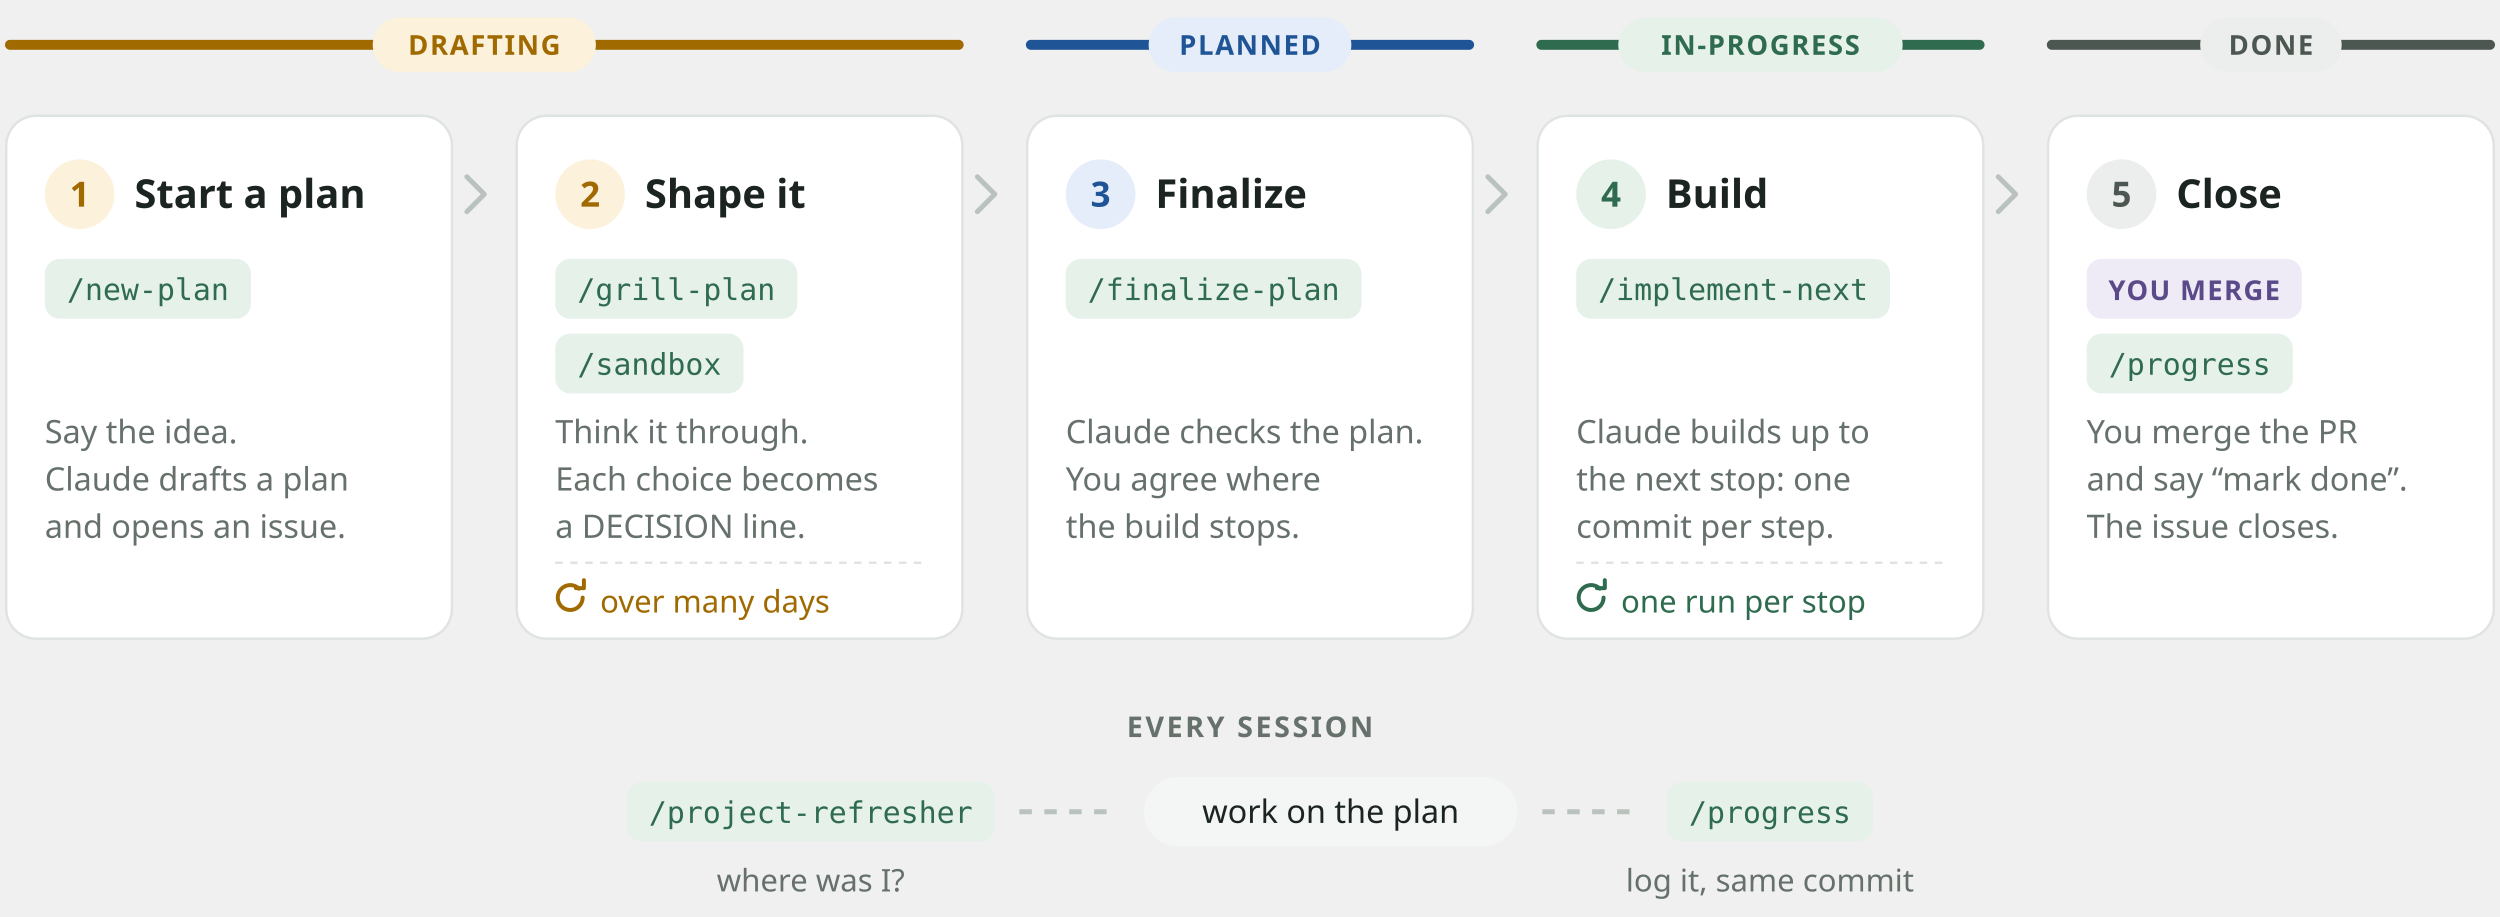
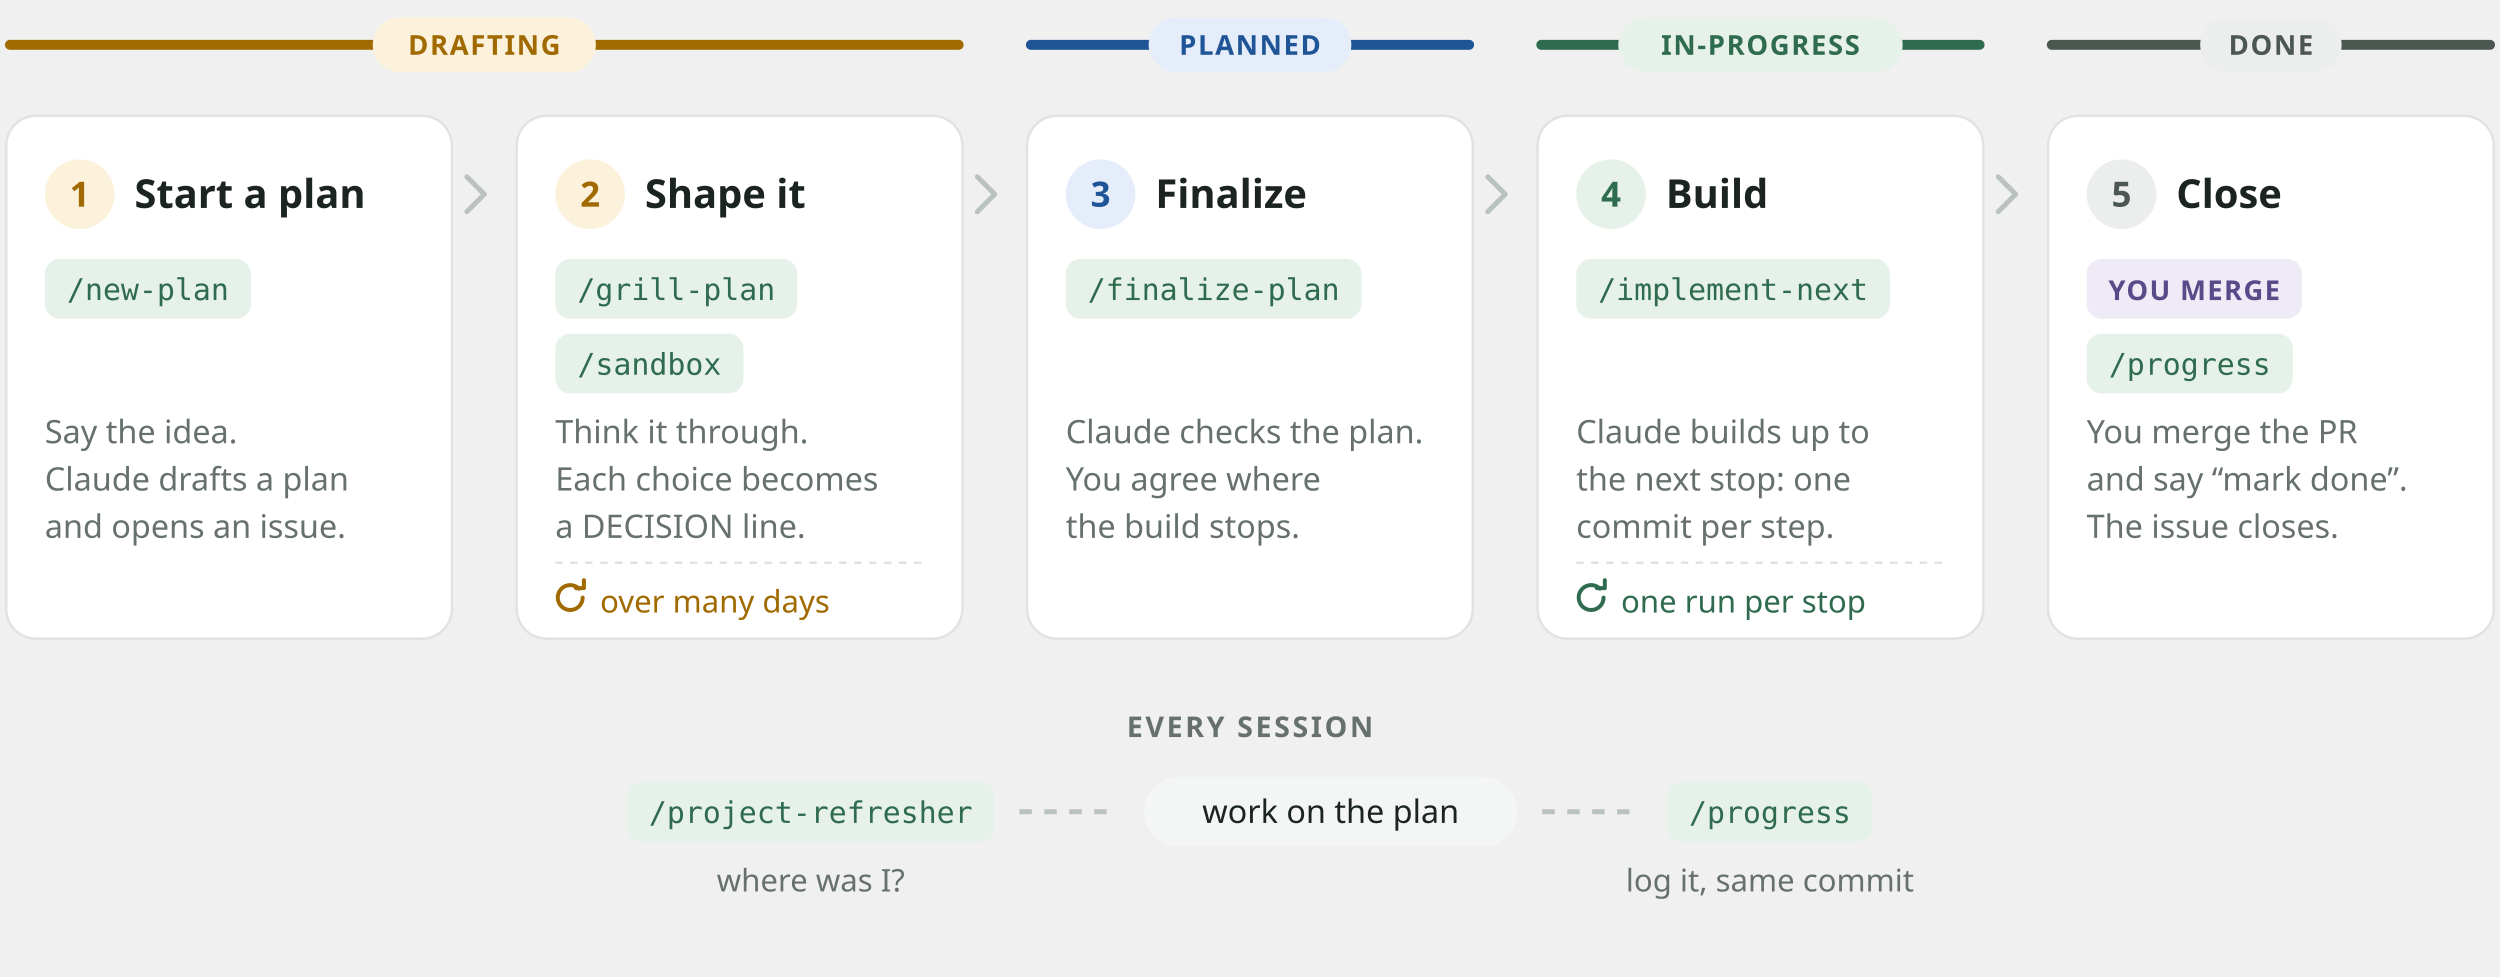
- <svg xmlns="http://www.w3.org/2000/svg" viewBox="-2 -2 1004 368" width="1004" height="368" role="img" aria-label="The life of a task: start a plan, shape it, finalize it, build it in runs, close it.">
+ <svg xmlns="http://www.w3.org/2000/svg" viewBox="-2 -2 1004 392" width="1004" height="392" role="img" aria-label="The life of a task: start a plan, shape it, finalize it, build it in runs, close it.">
  <rect x="0" y="14" width="385" height="4" rx="2" fill="#a06a00" />
  <rect x="147.7" y="5" width="89.6" height="22" rx="11" fill="#fcf2dc" />
  <text x="192.5" y="20" font-family="-apple-system, BlinkMacSystemFont, 'Segoe UI', 'Noto Sans', Helvetica, Arial, sans-serif" font-size="11" font-weight="600" fill="#a06a00" text-anchor="middle" letter-spacing=".06em">DRAFTING</text>
  <rect x="410" y="14" width="180" height="4" rx="2" fill="#1f5596" />
  <rect x="459.3" y="5" width="81.4" height="22" rx="11" fill="#e4edf9" />
  <text x="500.0" y="20" font-family="-apple-system, BlinkMacSystemFont, 'Segoe UI', 'Noto Sans', Helvetica, Arial, sans-serif" font-size="11" font-weight="600" fill="#1f5596" text-anchor="middle" letter-spacing=".06em">PLANNED</text>
  <rect x="615" y="14" width="180" height="4" rx="2" fill="#2f6b4f" />
  <rect x="647.9" y="5" width="114.2" height="22" rx="11" fill="#e6f1ea" />
  <text x="705.0" y="20" font-family="-apple-system, BlinkMacSystemFont, 'Segoe UI', 'Noto Sans', Helvetica, Arial, sans-serif" font-size="11" font-weight="600" fill="#2f6b4f" text-anchor="middle" letter-spacing=".06em">IN-PROGRESS</text>
  <rect x="820" y="14" width="180" height="4" rx="2" fill="#4c5752" />
  <rect x="881.6" y="5" width="56.8" height="22" rx="11" fill="#eceeed" />
  <text x="910.0" y="20" font-family="-apple-system, BlinkMacSystemFont, 'Segoe UI', 'Noto Sans', Helvetica, Arial, sans-serif" font-size="11" font-weight="600" fill="#4c5752" text-anchor="middle" letter-spacing=".06em">DONE</text>
  <rect x="0.5" y="44.5" width="179" height="210" rx="12" fill="#ffffff" stroke="#dfe4e1" />
  <circle cx="30" cy="76" r="14" fill="#fcf2dc" />
  <text x="30" y="81" font-family="-apple-system, BlinkMacSystemFont, 'Segoe UI', 'Noto Sans', Helvetica, Arial, sans-serif" font-size="14" font-weight="600" fill="#a06a00" text-anchor="middle">1</text>
  <text x="52" y="81.5" font-family="-apple-system, BlinkMacSystemFont, 'Segoe UI', 'Noto Sans', Helvetica, Arial, sans-serif" font-size="16" font-weight="600" fill="#1b2420" text-anchor="start">Start a plan</text>
  <rect x="16" y="102" width="82.8" height="24" rx="6" fill="#e6f1ea" />
  <text x="57.4" y="118.5" font-family="ui-monospace, SFMono-Regular, Menlo, Consolas, monospace" font-size="12" font-weight="500" fill="#2f6b4f" text-anchor="middle">/new-plan</text>
  <text x="16" y="176" font-family="-apple-system, BlinkMacSystemFont, 'Segoe UI', 'Noto Sans', Helvetica, Arial, sans-serif" font-size="13" font-weight="400" fill="#66716b" text-anchor="start">Say the idea.</text>
  <text x="16" y="195" font-family="-apple-system, BlinkMacSystemFont, 'Segoe UI', 'Noto Sans', Helvetica, Arial, sans-serif" font-size="13" font-weight="400" fill="#66716b" text-anchor="start">Claude drafts a plan</text>
  <text x="16" y="214" font-family="-apple-system, BlinkMacSystemFont, 'Segoe UI', 'Noto Sans', Helvetica, Arial, sans-serif" font-size="13" font-weight="400" fill="#66716b" text-anchor="start">and opens an issue.</text>
  <rect x="205.5" y="44.5" width="179" height="210" rx="12" fill="#ffffff" stroke="#dfe4e1" />
  <circle cx="235" cy="76" r="14" fill="#fcf2dc" />
  <text x="235" y="81" font-family="-apple-system, BlinkMacSystemFont, 'Segoe UI', 'Noto Sans', Helvetica, Arial, sans-serif" font-size="14" font-weight="600" fill="#a06a00" text-anchor="middle">2</text>
  <text x="257" y="81.5" font-family="-apple-system, BlinkMacSystemFont, 'Segoe UI', 'Noto Sans', Helvetica, Arial, sans-serif" font-size="16" font-weight="600" fill="#1b2420" text-anchor="start">Shape it</text>
  <rect x="221" y="102" width="97.2" height="24" rx="6" fill="#e6f1ea" />
  <text x="269.6" y="118.5" font-family="ui-monospace, SFMono-Regular, Menlo, Consolas, monospace" font-size="12" font-weight="500" fill="#2f6b4f" text-anchor="middle">/grill-plan</text>
  <rect x="221" y="132" width="75.6" height="24" rx="6" fill="#e6f1ea" />
  <text x="258.8" y="148.5" font-family="ui-monospace, SFMono-Regular, Menlo, Consolas, monospace" font-size="12" font-weight="500" fill="#2f6b4f" text-anchor="middle">/sandbox</text>
  <text x="221" y="176" font-family="-apple-system, BlinkMacSystemFont, 'Segoe UI', 'Noto Sans', Helvetica, Arial, sans-serif" font-size="13" font-weight="400" fill="#66716b" text-anchor="start">Think it through.</text>
  <text x="221" y="195" font-family="-apple-system, BlinkMacSystemFont, 'Segoe UI', 'Noto Sans', Helvetica, Arial, sans-serif" font-size="13" font-weight="400" fill="#66716b" text-anchor="start">Each choice becomes</text>
  <text x="221" y="214" font-family="-apple-system, BlinkMacSystemFont, 'Segoe UI', 'Noto Sans', Helvetica, Arial, sans-serif" font-size="13" font-weight="400" fill="#66716b" text-anchor="start">a DECISION line.</text>
  <line x1="221" y1="224" x2="369" y2="224" stroke="#dfe4e1" stroke-dasharray="3 3" />
  <path d="M232 238 a5 5 0 1 1 -1.5 -3.6" fill="none" stroke="#a06a00" stroke-width="1.6" stroke-linecap="round" />
  <path d="M232.5 231 v3.2 h-3.2" fill="none" stroke="#a06a00" stroke-width="1.6" stroke-linecap="round" stroke-linejoin="round" />
  <text x="239" y="244" font-family="-apple-system, BlinkMacSystemFont, 'Segoe UI', 'Noto Sans', Helvetica, Arial, sans-serif" font-size="12.5" font-weight="500" fill="#a06a00" text-anchor="start">over many days</text>
  <path d="M185.5 69 l7 7 l-7 7" fill="none" stroke="#b9c2bd" stroke-width="2" stroke-linecap="round" stroke-linejoin="round" />
  <rect x="410.5" y="44.5" width="179" height="210" rx="12" fill="#ffffff" stroke="#dfe4e1" />
  <circle cx="440" cy="76" r="14" fill="#e4edf9" />
  <text x="440" y="81" font-family="-apple-system, BlinkMacSystemFont, 'Segoe UI', 'Noto Sans', Helvetica, Arial, sans-serif" font-size="14" font-weight="600" fill="#1f5596" text-anchor="middle">3</text>
  <text x="462" y="81.5" font-family="-apple-system, BlinkMacSystemFont, 'Segoe UI', 'Noto Sans', Helvetica, Arial, sans-serif" font-size="16" font-weight="600" fill="#1b2420" text-anchor="start">Finalize</text>
  <rect x="426" y="102" width="118.8" height="24" rx="6" fill="#e6f1ea" />
  <text x="485.4" y="118.5" font-family="ui-monospace, SFMono-Regular, Menlo, Consolas, monospace" font-size="12" font-weight="500" fill="#2f6b4f" text-anchor="middle">/finalize-plan</text>
  <text x="426" y="176" font-family="-apple-system, BlinkMacSystemFont, 'Segoe UI', 'Noto Sans', Helvetica, Arial, sans-serif" font-size="13" font-weight="400" fill="#66716b" text-anchor="start">Claude checks the plan.</text>
  <text x="426" y="195" font-family="-apple-system, BlinkMacSystemFont, 'Segoe UI', 'Noto Sans', Helvetica, Arial, sans-serif" font-size="13" font-weight="400" fill="#66716b" text-anchor="start">You agree where</text>
  <text x="426" y="214" font-family="-apple-system, BlinkMacSystemFont, 'Segoe UI', 'Noto Sans', Helvetica, Arial, sans-serif" font-size="13" font-weight="400" fill="#66716b" text-anchor="start">the build stops.</text>
  <path d="M390.5 69 l7 7 l-7 7" fill="none" stroke="#b9c2bd" stroke-width="2" stroke-linecap="round" stroke-linejoin="round" />
  <rect x="615.5" y="44.5" width="179" height="210" rx="12" fill="#ffffff" stroke="#dfe4e1" />
  <circle cx="645" cy="76" r="14" fill="#e6f1ea" />
  <text x="645" y="81" font-family="-apple-system, BlinkMacSystemFont, 'Segoe UI', 'Noto Sans', Helvetica, Arial, sans-serif" font-size="14" font-weight="600" fill="#2f6b4f" text-anchor="middle">4</text>
  <text x="667" y="81.5" font-family="-apple-system, BlinkMacSystemFont, 'Segoe UI', 'Noto Sans', Helvetica, Arial, sans-serif" font-size="16" font-weight="600" fill="#1b2420" text-anchor="start">Build</text>
  <rect x="631" y="102" width="126.0" height="24" rx="6" fill="#e6f1ea" />
  <text x="694.0" y="118.5" font-family="ui-monospace, SFMono-Regular, Menlo, Consolas, monospace" font-size="12" font-weight="500" fill="#2f6b4f" text-anchor="middle">/implement-next</text>
  <text x="631" y="176" font-family="-apple-system, BlinkMacSystemFont, 'Segoe UI', 'Noto Sans', Helvetica, Arial, sans-serif" font-size="13" font-weight="400" fill="#66716b" text-anchor="start">Claude builds up to</text>
  <text x="631" y="195" font-family="-apple-system, BlinkMacSystemFont, 'Segoe UI', 'Noto Sans', Helvetica, Arial, sans-serif" font-size="13" font-weight="400" fill="#66716b" text-anchor="start">the next stop: one</text>
  <text x="631" y="214" font-family="-apple-system, BlinkMacSystemFont, 'Segoe UI', 'Noto Sans', Helvetica, Arial, sans-serif" font-size="13" font-weight="400" fill="#66716b" text-anchor="start">commit per step.</text>
  <line x1="631" y1="224" x2="779" y2="224" stroke="#dfe4e1" stroke-dasharray="3 3" />
  <path d="M642 238 a5 5 0 1 1 -1.5 -3.6" fill="none" stroke="#2f6b4f" stroke-width="1.6" stroke-linecap="round" />
  <path d="M642.5 231 v3.2 h-3.2" fill="none" stroke="#2f6b4f" stroke-width="1.6" stroke-linecap="round" stroke-linejoin="round" />
  <text x="649" y="244" font-family="-apple-system, BlinkMacSystemFont, 'Segoe UI', 'Noto Sans', Helvetica, Arial, sans-serif" font-size="12.5" font-weight="500" fill="#2f6b4f" text-anchor="start">one run per stop</text>
  <path d="M595.5 69 l7 7 l-7 7" fill="none" stroke="#b9c2bd" stroke-width="2" stroke-linecap="round" stroke-linejoin="round" />
  <rect x="820.5" y="44.5" width="179" height="210" rx="12" fill="#ffffff" stroke="#dfe4e1" />
  <circle cx="850" cy="76" r="14" fill="#eceeed" />
  <text x="850" y="81" font-family="-apple-system, BlinkMacSystemFont, 'Segoe UI', 'Noto Sans', Helvetica, Arial, sans-serif" font-size="14" font-weight="600" fill="#4c5752" text-anchor="middle">5</text>
  <text x="872" y="81.5" font-family="-apple-system, BlinkMacSystemFont, 'Segoe UI', 'Noto Sans', Helvetica, Arial, sans-serif" font-size="16" font-weight="600" fill="#1b2420" text-anchor="start">Close</text>
  <rect x="836" y="102" width="86.4" height="24" rx="6" fill="#eeeaf6" />
  <text x="879.2" y="118.5" font-family="-apple-system, BlinkMacSystemFont, 'Segoe UI', 'Noto Sans', Helvetica, Arial, sans-serif" font-size="11" font-weight="600" fill="#5b4a8a" text-anchor="middle" letter-spacing=".05em">YOU MERGE</text>
  <rect x="836" y="132" width="82.8" height="24" rx="6" fill="#e6f1ea" />
  <text x="877.4" y="148.5" font-family="ui-monospace, SFMono-Regular, Menlo, Consolas, monospace" font-size="12" font-weight="500" fill="#2f6b4f" text-anchor="middle">/progress</text>
  <text x="836" y="176" font-family="-apple-system, BlinkMacSystemFont, 'Segoe UI', 'Noto Sans', Helvetica, Arial, sans-serif" font-size="13" font-weight="400" fill="#66716b" text-anchor="start">You merge the PR</text>
  <text x="836" y="195" font-family="-apple-system, BlinkMacSystemFont, 'Segoe UI', 'Noto Sans', Helvetica, Arial, sans-serif" font-size="13" font-weight="400" fill="#66716b" text-anchor="start">and say “mark done”.</text>
  <text x="836" y="214" font-family="-apple-system, BlinkMacSystemFont, 'Segoe UI', 'Noto Sans', Helvetica, Arial, sans-serif" font-size="13" font-weight="400" fill="#66716b" text-anchor="start">The issue closes.</text>
  <path d="M800.5 69 l7 7 l-7 7" fill="none" stroke="#b9c2bd" stroke-width="2" stroke-linecap="round" stroke-linejoin="round" />
  <text x="500.0" y="294" font-family="-apple-system, BlinkMacSystemFont, 'Segoe UI', 'Noto Sans', Helvetica, Arial, sans-serif" font-size="11.5" font-weight="600" fill="#66716b" text-anchor="middle" letter-spacing=".09em">EVERY SESSION</text>
  <g transform="translate(249.8 0)">
    <rect x="0" y="312" width="147.6" height="24" rx="6" fill="#e6f1ea" />
    <text x="73.8" y="328.5" font-family="ui-monospace, SFMono-Regular, Menlo, Consolas, monospace" font-size="12" font-weight="500" fill="#2f6b4f" text-anchor="middle">/project-refresher</text>
  </g>
  <text x="323.6" y="356" font-family="-apple-system, BlinkMacSystemFont, 'Segoe UI', 'Noto Sans', Helvetica, Arial, sans-serif" font-size="12.5" font-weight="400" fill="#66716b" text-anchor="middle">where was I?</text>
  <line x1="407.4" y1="324" x2="447.4" y2="324" stroke="#b9c2bd" stroke-width="2" stroke-dasharray="5 5" />
  <rect x="457.4" y="310" width="150" height="28" rx="14" fill="#f3f6f4" />
  <text x="532.4" y="328.5" font-family="-apple-system, BlinkMacSystemFont, 'Segoe UI', 'Noto Sans', Helvetica, Arial, sans-serif" font-size="13" font-weight="400" fill="#1b2420" text-anchor="middle">work on the plan</text>
  <line x1="617.4" y1="324" x2="657.4" y2="324" stroke="#b9c2bd" stroke-width="2" stroke-dasharray="5 5" />
  <g transform="translate(667.4 0)">
    <rect x="0" y="312" width="82.8" height="24" rx="6" fill="#e6f1ea" />
    <text x="41.4" y="328.5" font-family="ui-monospace, SFMono-Regular, Menlo, Consolas, monospace" font-size="12" font-weight="500" fill="#2f6b4f" text-anchor="middle">/progress</text>
  </g>
  <text x="708.8" y="356" font-family="-apple-system, BlinkMacSystemFont, 'Segoe UI', 'Noto Sans', Helvetica, Arial, sans-serif" font-size="12.5" font-weight="400" fill="#66716b" text-anchor="middle">log it, same commit</text>
</svg>
